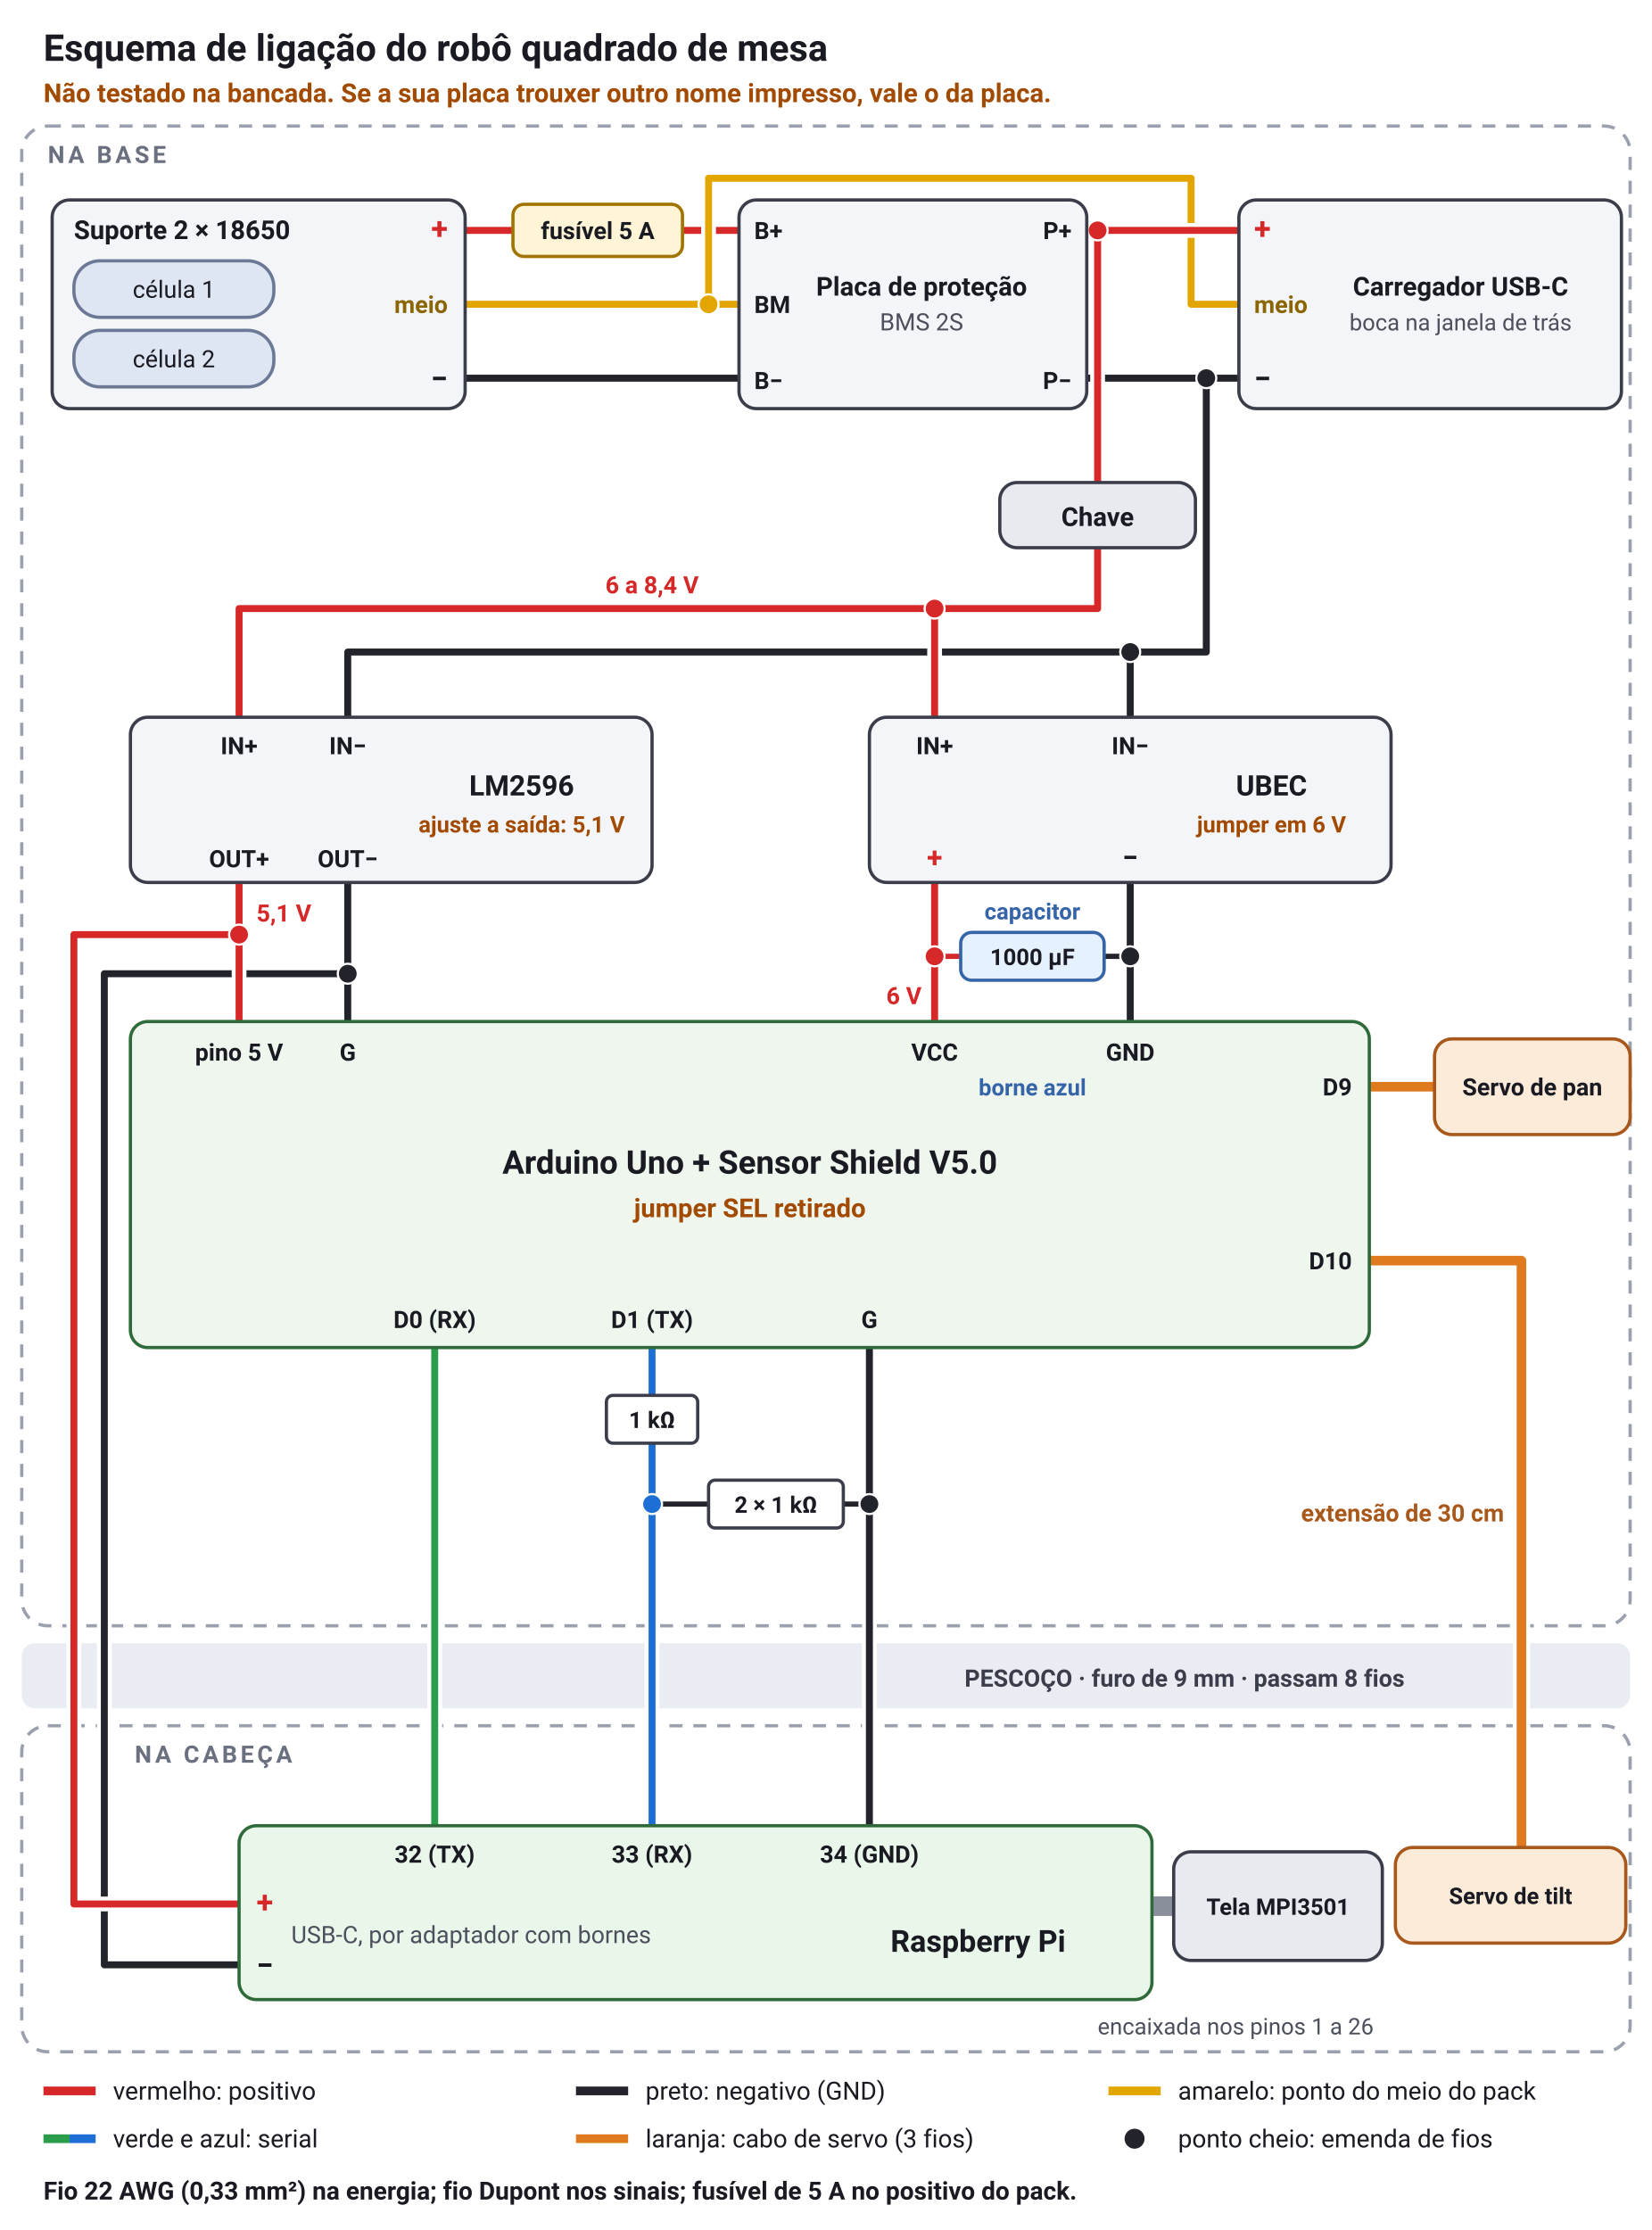
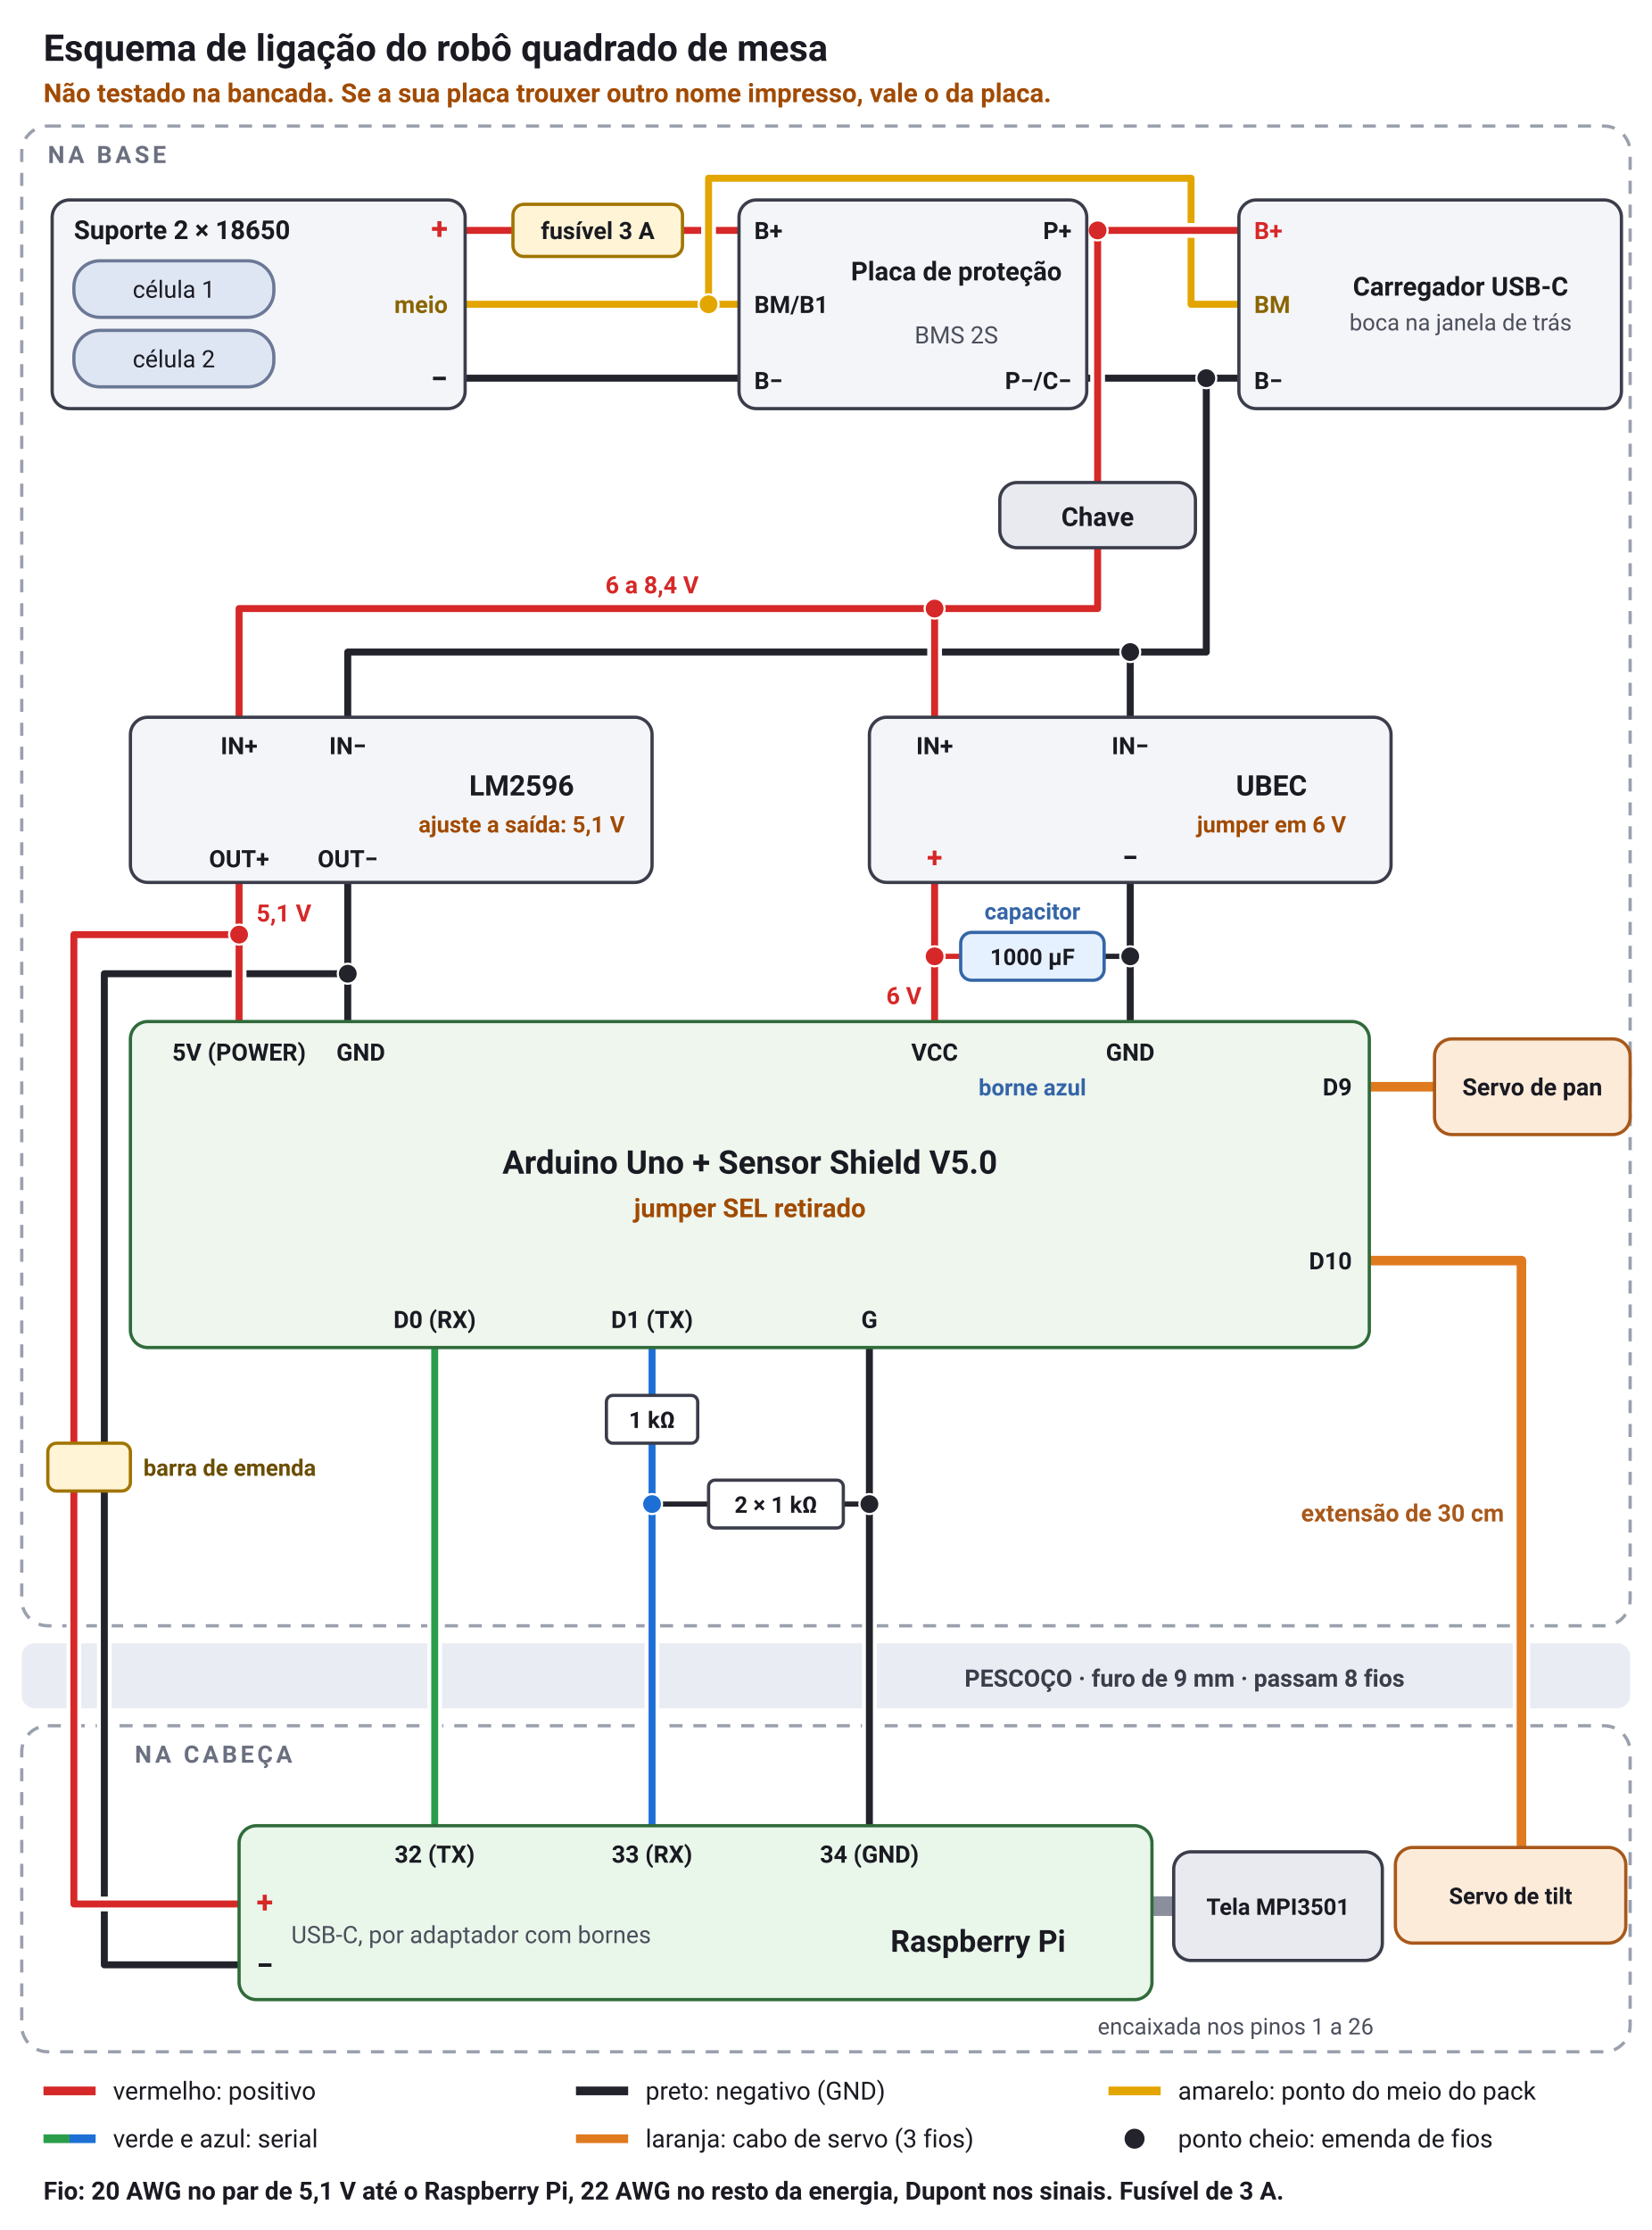
<svg xmlns="http://www.w3.org/2000/svg" viewBox="0 0 760 1026" width="760" height="1026" font-family="Segoe UI, Roboto, Helvetica, Arial, sans-serif" role="img">
  <rect x="0" y="0" width="760" height="1026" fill="#ffffff" />
  <text x="20" y="28" font-size="17" text-anchor="start" font-weight="700" fill="#1a1a22">Esquema de ligação do robô quadrado de mesa</text>
  <text x="20" y="47" font-size="12" text-anchor="start" font-weight="600" fill="#a14a00">Não testado na bancada. Se a sua placa trouxer outro nome impresso, vale o da placa.</text>
  <rect x="10" y="58" width="740" height="690" rx="12" fill="none" stroke="#9aa0ad" stroke-width="1.5" stroke-dasharray="6 5" />
  <text x="22" y="75" font-size="11" text-anchor="start" font-weight="700" fill="#6b7080" letter-spacing="1.5">NA BASE</text>
  <rect x="10" y="756" width="740" height="30" rx="6" fill="#e9ecf2" />
  <rect x="10" y="794" width="740" height="150" rx="12" fill="none" stroke="#9aa0ad" stroke-width="1.5" stroke-dasharray="6 5" />
  <text x="62" y="811" font-size="11" text-anchor="start" font-weight="700" fill="#6b7080" letter-spacing="1.5">NA CABEÇA</text>
  <polyline points="214,106 236,106" fill="none" stroke="#fff" stroke-width="6.8" stroke-linejoin="round" />
  <polyline points="214,106 236,106" fill="none" stroke="#d62828" stroke-width="3.2" stroke-linejoin="round" stroke-linecap="round" />
  <polyline points="314,106 340,106" fill="none" stroke="#fff" stroke-width="6.8" stroke-linejoin="round" />
  <polyline points="314,106 340,106" fill="none" stroke="#d62828" stroke-width="3.2" stroke-linejoin="round" stroke-linecap="round" />
  <polyline points="214,174 340,174" fill="none" stroke="#fff" stroke-width="6.8" stroke-linejoin="round" />
  <polyline points="214,174 340,174" fill="none" stroke="#22232b" stroke-width="3.2" stroke-linejoin="round" stroke-linecap="round" />
  <polyline points="214,140 340,140" fill="none" stroke="#fff" stroke-width="6.8" stroke-linejoin="round" />
  <polyline points="214,140 340,140" fill="none" stroke="#e3a500" stroke-width="3.2" stroke-linejoin="round" stroke-linecap="round" />
  <polyline points="326,140 326,82 548,82 548,140 570,140" fill="none" stroke="#fff" stroke-width="6.8" stroke-linejoin="round" />
  <polyline points="326,140 326,82 548,82 548,140 570,140" fill="none" stroke="#e3a500" stroke-width="3.2" stroke-linejoin="round" stroke-linecap="round" />
  <polyline points="500,174 570,174" fill="none" stroke="#fff" stroke-width="6.8" stroke-linejoin="round" />
  <polyline points="500,174 570,174" fill="none" stroke="#22232b" stroke-width="3.2" stroke-linejoin="round" stroke-linecap="round" />
  <polyline points="500,106 570,106" fill="none" stroke="#fff" stroke-width="6.8" stroke-linejoin="round" />
  <polyline points="500,106 570,106" fill="none" stroke="#d62828" stroke-width="3.2" stroke-linejoin="round" stroke-linecap="round" />
  <polyline points="555,174 555,300 160,300 160,330" fill="none" stroke="#fff" stroke-width="6.8" stroke-linejoin="round" />
  <polyline points="555,174 555,300 160,300 160,330" fill="none" stroke="#22232b" stroke-width="3.2" stroke-linejoin="round" stroke-linecap="round" />
  <polyline points="520,300 520,330" fill="none" stroke="#fff" stroke-width="6.8" stroke-linejoin="round" />
  <polyline points="520,300 520,330" fill="none" stroke="#22232b" stroke-width="3.2" stroke-linejoin="round" stroke-linecap="round" />
  <polyline points="505,106 505,222" fill="none" stroke="#fff" stroke-width="6.8" stroke-linejoin="round" />
  <polyline points="505,106 505,222" fill="none" stroke="#d62828" stroke-width="3.2" stroke-linejoin="round" stroke-linecap="round" />
  <polyline points="505,252 505,280 110,280 110,330" fill="none" stroke="#fff" stroke-width="6.8" stroke-linejoin="round" />
  <polyline points="505,252 505,280 110,280 110,330" fill="none" stroke="#d62828" stroke-width="3.2" stroke-linejoin="round" stroke-linecap="round" />
  <polyline points="430,280 430,330" fill="none" stroke="#fff" stroke-width="6.8" stroke-linejoin="round" />
  <polyline points="430,280 430,330" fill="none" stroke="#d62828" stroke-width="3.2" stroke-linejoin="round" stroke-linecap="round" />
  <polyline points="160,406 160,470" fill="none" stroke="#fff" stroke-width="6.8" stroke-linejoin="round" />
  <polyline points="160,406 160,470" fill="none" stroke="#22232b" stroke-width="3.2" stroke-linejoin="round" stroke-linecap="round" />
  <polyline points="160,448 48,448 48,904 110,904" fill="none" stroke="#fff" stroke-width="6.8" stroke-linejoin="round" />
  <polyline points="160,448 48,448 48,904 110,904" fill="none" stroke="#22232b" stroke-width="3.2" stroke-linejoin="round" stroke-linecap="round" />
  <polyline points="110,406 110,470" fill="none" stroke="#fff" stroke-width="6.8" stroke-linejoin="round" />
  <polyline points="110,406 110,470" fill="none" stroke="#d62828" stroke-width="3.2" stroke-linejoin="round" stroke-linecap="round" />
  <polyline points="110,430 34,430 34,876 110,876" fill="none" stroke="#fff" stroke-width="6.8" stroke-linejoin="round" />
  <polyline points="110,430 34,430 34,876 110,876" fill="none" stroke="#d62828" stroke-width="3.2" stroke-linejoin="round" stroke-linecap="round" />
  <polyline points="430,406 430,470" fill="none" stroke="#fff" stroke-width="6.8" stroke-linejoin="round" />
  <polyline points="430,406 430,470" fill="none" stroke="#d62828" stroke-width="3.2" stroke-linejoin="round" stroke-linecap="round" />
  <polyline points="520,406 520,470" fill="none" stroke="#fff" stroke-width="6.8" stroke-linejoin="round" />
  <polyline points="520,406 520,470" fill="none" stroke="#22232b" stroke-width="3.2" stroke-linejoin="round" stroke-linecap="round" />
  <polyline points="430,440 442,440" fill="none" stroke="#fff" stroke-width="6.0" stroke-linejoin="round" />
  <polyline points="430,440 442,440" fill="none" stroke="#d62828" stroke-width="2.4" stroke-linejoin="round" stroke-linecap="round" />
  <polyline points="508,440 520,440" fill="none" stroke="#fff" stroke-width="6.0" stroke-linejoin="round" />
  <polyline points="508,440 520,440" fill="none" stroke="#22232b" stroke-width="2.4" stroke-linejoin="round" stroke-linecap="round" />
  <polyline points="630,500 660,500" fill="none" stroke="#fff" stroke-width="8.0" stroke-linejoin="round" />
  <polyline points="630,500 660,500" fill="none" stroke="#e07a1f" stroke-width="4.4" stroke-linejoin="round" stroke-linecap="round" />
  <polyline points="630,580 700,580 700,850" fill="none" stroke="#fff" stroke-width="8.0" stroke-linejoin="round" />
  <polyline points="630,580 700,580 700,850" fill="none" stroke="#e07a1f" stroke-width="4.4" stroke-linejoin="round" stroke-linecap="round" />
  <polyline points="200,620 200,840" fill="none" stroke="#fff" stroke-width="6.8" stroke-linejoin="round" />
  <polyline points="200,620 200,840" fill="none" stroke="#2a9d4b" stroke-width="3.2" stroke-linejoin="round" stroke-linecap="round" />
  <polyline points="300,620 300,642" fill="none" stroke="#fff" stroke-width="6.8" stroke-linejoin="round" />
  <polyline points="300,620 300,642" fill="none" stroke="#1d6fd6" stroke-width="3.2" stroke-linejoin="round" stroke-linecap="round" />
  <polyline points="300,664 300,840" fill="none" stroke="#fff" stroke-width="6.8" stroke-linejoin="round" />
  <polyline points="300,664 300,840" fill="none" stroke="#1d6fd6" stroke-width="3.2" stroke-linejoin="round" stroke-linecap="round" />
  <polyline points="300,692 326,692" fill="none" stroke="#fff" stroke-width="6.0" stroke-linejoin="round" />
  <polyline points="300,692 326,692" fill="none" stroke="#22232b" stroke-width="2.4" stroke-linejoin="round" stroke-linecap="round" />
  <polyline points="388,692 400,692" fill="none" stroke="#fff" stroke-width="6.0" stroke-linejoin="round" />
  <polyline points="388,692 400,692" fill="none" stroke="#22232b" stroke-width="2.4" stroke-linejoin="round" stroke-linecap="round" />
  <polyline points="400,620 400,840" fill="none" stroke="#fff" stroke-width="6.8" stroke-linejoin="round" />
  <polyline points="400,620 400,840" fill="none" stroke="#22232b" stroke-width="3.2" stroke-linejoin="round" stroke-linecap="round" />
  <polyline points="530,877 540,877" fill="none" stroke="#fff" stroke-width="12.6" stroke-linejoin="round" />
  <polyline points="530,877 540,877" fill="none" stroke="#8a8f9c" stroke-width="9" stroke-linejoin="round" stroke-linecap="round" />
  <circle cx="326" cy="140" r="4.6" fill="#e3a500" stroke="#fff" stroke-width="1" />
  <circle cx="505" cy="106" r="4.6" fill="#d62828" stroke="#fff" stroke-width="1" />
  <circle cx="555" cy="174" r="4.6" fill="#22232b" stroke="#fff" stroke-width="1" />
  <circle cx="520" cy="300" r="4.6" fill="#22232b" stroke="#fff" stroke-width="1" />
  <circle cx="430" cy="280" r="4.6" fill="#d62828" stroke="#fff" stroke-width="1" />
  <circle cx="110" cy="430" r="4.6" fill="#d62828" stroke="#fff" stroke-width="1" />
  <circle cx="160" cy="448" r="4.6" fill="#22232b" stroke="#fff" stroke-width="1" />
  <circle cx="430" cy="440" r="4.6" fill="#d62828" stroke="#fff" stroke-width="1" />
  <circle cx="520" cy="440" r="4.6" fill="#22232b" stroke="#fff" stroke-width="1" />
  <circle cx="300" cy="692" r="4.6" fill="#1d6fd6" stroke="#fff" stroke-width="1" />
  <circle cx="400" cy="692" r="4.6" fill="#22232b" stroke="#fff" stroke-width="1" />
  <text x="545" y="776" font-size="11" text-anchor="middle" font-weight="700" fill="#3b3d4a">PESCOÇO · furo de 9 mm · passam 8 fios</text>
  <rect x="24" y="92" width="190" height="96" rx="8" fill="#f4f5f8" stroke="#3b3d4a" stroke-width="1.5" />
  <text x="34" y="110" font-size="12" text-anchor="start" font-weight="700" fill="#1a1a22">Suporte 2 × 18650</text>
  <rect x="34" y="120" width="92" height="26" rx="12" fill="#dfe6f3" stroke="#6b7896" stroke-width="1.5" />
  <text x="80" y="137" font-size="11" text-anchor="middle" font-weight="400" fill="#1a1a22">célula 1</text>
  <rect x="34" y="152" width="92" height="26" rx="12" fill="#dfe6f3" stroke="#6b7896" stroke-width="1.5" />
  <text x="80" y="169" font-size="11" text-anchor="middle" font-weight="400" fill="#1a1a22">célula 2</text>
  <text x="206" y="110" font-size="14" text-anchor="end" font-weight="700" fill="#d62828">+</text>
  <text x="206" y="144" font-size="11" text-anchor="end" font-weight="700" fill="#8a6500">meio</text>
  <text x="206" y="179" font-size="14" text-anchor="end" font-weight="700" fill="#1a1a22">−</text>
  <rect x="236" y="94" width="78" height="24" rx="5" fill="#fff4d6" stroke="#a17400" stroke-width="1.5" />
-   <text x="275" y="110" font-size="11" text-anchor="middle" font-weight="600" fill="#1a1a22">fusível 5 A</text>
+   <text x="275" y="110" font-size="11" text-anchor="middle" font-weight="600" fill="#1a1a22">fusível 3 A</text>
  <rect x="340" y="92" width="160" height="96" rx="8" fill="#f4f5f8" stroke="#3b3d4a" stroke-width="1.5" />
  <text x="347" y="110" font-size="11" text-anchor="start" font-weight="700" fill="#1a1a22">B+</text>
  <text x="493" y="110" font-size="11" text-anchor="end" font-weight="700" fill="#1a1a22">P+</text>
-   <text x="347" y="144" font-size="11" text-anchor="start" font-weight="700" fill="#1a1a22">BM</text>
+   <text x="347" y="144" font-size="11" text-anchor="start" font-weight="700" fill="#1a1a22">BM/B1</text>
  <text x="493" y="144" font-size="11" text-anchor="end" font-weight="700" fill="#1a1a22" />
  <text x="347" y="179" font-size="11" text-anchor="start" font-weight="700" fill="#1a1a22">B−</text>
-   <text x="493" y="179" font-size="11" text-anchor="end" font-weight="700" fill="#1a1a22">P−</text>
-   <text x="424" y="136" font-size="12" text-anchor="middle" font-weight="700" fill="#1a1a22">Placa de proteção</text>
-   <text x="424" y="152" font-size="11" text-anchor="middle" font-weight="400" fill="#4c4f5c">BMS 2S</text>
+   <text x="493" y="179" font-size="11" text-anchor="end" font-weight="700" fill="#1a1a22">P−/C−</text>
+   <text x="440" y="129" font-size="12" text-anchor="middle" font-weight="700" fill="#1a1a22">Placa de proteção</text>
+   <text x="440" y="158" font-size="11" text-anchor="middle" font-weight="400" fill="#4c4f5c">BMS 2S</text>
  <rect x="570" y="92" width="176" height="96" rx="8" fill="#f4f5f8" stroke="#3b3d4a" stroke-width="1.5" />
-   <text x="577" y="110" font-size="14" text-anchor="start" font-weight="700" fill="#d62828">+</text>
-   <text x="577" y="144" font-size="11" text-anchor="start" font-weight="700" fill="#8a6500">meio</text>
-   <text x="577" y="179" font-size="14" text-anchor="start" font-weight="700" fill="#1a1a22">−</text>
+   <text x="577" y="110" font-size="11" text-anchor="start" font-weight="700" fill="#d62828">B+</text>
+   <text x="577" y="144" font-size="11" text-anchor="start" font-weight="700" fill="#8a6500">BM</text>
+   <text x="577" y="179" font-size="11" text-anchor="start" font-weight="700" fill="#1a1a22">B−</text>
  <text x="672" y="136" font-size="12" text-anchor="middle" font-weight="700" fill="#1a1a22">Carregador USB-C</text>
  <text x="672" y="152" font-size="10.5" text-anchor="middle" font-weight="400" fill="#4c4f5c">boca na janela de trás</text>
  <rect x="460" y="222" width="90" height="30" rx="8" fill="#e8eaf0" stroke="#3b3d4a" stroke-width="1.5" />
  <text x="505" y="242" font-size="12" text-anchor="middle" font-weight="700" fill="#1a1a22">Chave</text>
  <text x="300" y="273" font-size="11" text-anchor="middle" font-weight="600" fill="#d62828">6 a 8,4 V</text>
  <rect x="60" y="330" width="240" height="76" rx="8" fill="#f4f5f8" stroke="#3b3d4a" stroke-width="1.5" />
  <text x="110" y="347" font-size="11" text-anchor="middle" font-weight="700" fill="#1a1a22">IN+</text>
  <text x="160" y="347" font-size="11" text-anchor="middle" font-weight="700" fill="#1a1a22">IN−</text>
  <text x="110" y="399" font-size="11" text-anchor="middle" font-weight="700" fill="#1a1a22">OUT+</text>
  <text x="160" y="399" font-size="11" text-anchor="middle" font-weight="700" fill="#1a1a22">OUT−</text>
  <text x="240" y="366" font-size="13" text-anchor="middle" font-weight="700" fill="#1a1a22">LM2596</text>
  <text x="240" y="383" font-size="10.5" text-anchor="middle" font-weight="600" fill="#a14a00">ajuste a saída: 5,1 V</text>
  <rect x="400" y="330" width="240" height="76" rx="8" fill="#f4f5f8" stroke="#3b3d4a" stroke-width="1.5" />
  <text x="430" y="347" font-size="11" text-anchor="middle" font-weight="700" fill="#1a1a22">IN+</text>
  <text x="520" y="347" font-size="11" text-anchor="middle" font-weight="700" fill="#1a1a22">IN−</text>
  <text x="430" y="399" font-size="13" text-anchor="middle" font-weight="700" fill="#d62828">+</text>
  <text x="520" y="399" font-size="13" text-anchor="middle" font-weight="700" fill="#1a1a22">−</text>
  <text x="585" y="366" font-size="13" text-anchor="middle" font-weight="700" fill="#1a1a22">UBEC</text>
  <text x="585" y="383" font-size="10.5" text-anchor="middle" font-weight="600" fill="#a14a00">jumper em 6 V</text>
  <text x="118" y="424" font-size="11" text-anchor="start" font-weight="600" fill="#d62828">5,1 V</text>
  <text x="424" y="462" font-size="11" text-anchor="end" font-weight="600" fill="#d62828">6 V</text>
  <rect x="442" y="429" width="66" height="22" rx="5" fill="#e6f1ff" stroke="#3565a8" stroke-width="1.5" />
  <text x="475" y="444" font-size="10.5" text-anchor="middle" font-weight="600" fill="#1a1a22">1000 µF</text>
  <text x="475" y="423" font-size="10.5" text-anchor="middle" font-weight="600" fill="#3565a8">capacitor</text>
  <rect x="60" y="470" width="570" height="150" rx="8" fill="#eef6ee" stroke="#2f6b3a" stroke-width="1.5" />
-   <text x="110" y="488" font-size="11" text-anchor="middle" font-weight="700" fill="#1a1a22">pino 5 V</text>
-   <text x="160" y="488" font-size="11" text-anchor="middle" font-weight="700" fill="#1a1a22">G</text>
+   <text x="110" y="488" font-size="11" text-anchor="middle" font-weight="700" fill="#1a1a22">5V (POWER)</text>
+   <text x="166" y="488" font-size="11" text-anchor="middle" font-weight="700" fill="#1a1a22">GND</text>
  <text x="430" y="488" font-size="11" text-anchor="middle" font-weight="700" fill="#1a1a22">VCC</text>
  <text x="520" y="488" font-size="11" text-anchor="middle" font-weight="700" fill="#1a1a22">GND</text>
  <text x="475" y="504" font-size="10.5" text-anchor="middle" font-weight="600" fill="#3565a8">borne azul</text>
  <text x="345" y="540" font-size="15" text-anchor="middle" font-weight="700" fill="#1a1a22">Arduino Uno + Sensor Shield V5.0</text>
  <text x="345" y="560" font-size="12" text-anchor="middle" font-weight="600" fill="#a14a00">jumper SEL retirado</text>
  <text x="622" y="504" font-size="11" text-anchor="end" font-weight="700" fill="#1a1a22">D9</text>
  <text x="622" y="584" font-size="11" text-anchor="end" font-weight="700" fill="#1a1a22">D10</text>
  <text x="200" y="611" font-size="11" text-anchor="middle" font-weight="700" fill="#1a1a22">D0 (RX)</text>
  <text x="300" y="611" font-size="11" text-anchor="middle" font-weight="700" fill="#1a1a22">D1 (TX)</text>
  <text x="400" y="611" font-size="11" text-anchor="middle" font-weight="700" fill="#1a1a22">G</text>
  <rect x="279" y="642" width="42" height="22" rx="3" fill="#fff" stroke="#3b3d4a" stroke-width="1.5" />
  <text x="300" y="657" font-size="10.5" text-anchor="middle" font-weight="600" fill="#1a1a22">1 kΩ</text>
  <rect x="326" y="681" width="62" height="22" rx="3" fill="#fff" stroke="#3b3d4a" stroke-width="1.5" />
  <text x="357" y="696" font-size="10.5" text-anchor="middle" font-weight="600" fill="#1a1a22">2 × 1 kΩ</text>
+   <rect x="22" y="664" width="38" height="22" rx="4" fill="#fff4d6" stroke="#a17400" stroke-width="1.5" />
+   <text x="66" y="679" font-size="10.5" text-anchor="start" font-weight="600" fill="#6b4e00">barra de emenda</text>
  <rect x="660" y="478" width="90" height="44" rx="8" fill="#fdebd9" stroke="#a8581a" stroke-width="1.5" />
  <text x="705" y="504" font-size="11" text-anchor="middle" font-weight="700" fill="#1a1a22">Servo de pan</text>
  <text x="692" y="700" font-size="11" text-anchor="end" font-weight="600" fill="#a8581a">extensão de 30 cm</text>
  <rect x="110" y="840" width="420" height="80" rx="8" fill="#e9f6ea" stroke="#2f6b3a" stroke-width="1.5" />
  <text x="200" y="857" font-size="11" text-anchor="middle" font-weight="700" fill="#1a1a22">32 (TX)</text>
  <text x="300" y="857" font-size="11" text-anchor="middle" font-weight="700" fill="#1a1a22">33 (RX)</text>
  <text x="400" y="857" font-size="11" text-anchor="middle" font-weight="700" fill="#1a1a22">34 (GND)</text>
  <text x="118" y="880" font-size="14" text-anchor="start" font-weight="700" fill="#d62828">+</text>
  <text x="118" y="909" font-size="14" text-anchor="start" font-weight="700" fill="#1a1a22">−</text>
  <text x="134" y="894" font-size="11" text-anchor="start" font-weight="400" fill="#4c4f5c">USB-C, por adaptador com bornes</text>
  <text x="450" y="898" font-size="14" text-anchor="middle" font-weight="700" fill="#1a1a22">Raspberry Pi</text>
  <rect x="540" y="852" width="96" height="50" rx="8" fill="#e8eaf0" stroke="#3b3d4a" stroke-width="1.5" />
  <text x="588" y="881" font-size="10.5" text-anchor="middle" font-weight="700" fill="#1a1a22">Tela MPI3501</text>
  <text x="632" y="936" font-size="10.5" text-anchor="end" font-weight="400" fill="#4c4f5c">encaixada nos pinos 1 a 26</text>
  <rect x="642" y="850" width="106" height="44" rx="8" fill="#fdebd9" stroke="#a8581a" stroke-width="1.5" />
  <text x="695" y="876" font-size="10.5" text-anchor="middle" font-weight="700" fill="#1a1a22">Servo de tilt</text>
  <line x1="20.0" y1="962" x2="44.0" y2="962" stroke="#d62828" stroke-width="4" />
  <text x="52" y="966" font-size="11.5" text-anchor="start" font-weight="400" fill="#1a1a22">vermelho: positivo</text>
  <line x1="265.0" y1="962" x2="289.0" y2="962" stroke="#22232b" stroke-width="4" />
  <text x="297" y="966" font-size="11.5" text-anchor="start" font-weight="400" fill="#1a1a22">preto: negativo (GND)</text>
  <line x1="510.0" y1="962" x2="534.0" y2="962" stroke="#e3a500" stroke-width="4" />
  <text x="542" y="966" font-size="11.5" text-anchor="start" font-weight="400" fill="#1a1a22">amarelo: ponto do meio do pack</text>
  <line x1="20.0" y1="984" x2="32.0" y2="984" stroke="#2a9d4b" stroke-width="4" />
  <line x1="32.0" y1="984" x2="44.0" y2="984" stroke="#1d6fd6" stroke-width="4" />
  <text x="52" y="988" font-size="11.5" text-anchor="start" font-weight="400" fill="#1a1a22">verde e azul: serial</text>
  <line x1="265.0" y1="984" x2="289.0" y2="984" stroke="#e07a1f" stroke-width="4" />
  <text x="297" y="988" font-size="11.5" text-anchor="start" font-weight="400" fill="#1a1a22">laranja: cabo de servo (3 fios)</text>
  <circle cx="522" cy="984" r="4.6" fill="#22232b" />
  <text x="542" y="988" font-size="11.5" text-anchor="start" font-weight="400" fill="#1a1a22">ponto cheio: emenda de fios</text>
-   <text x="20" y="1012" font-size="11.5" text-anchor="start" font-weight="600" fill="#1a1a22">Fio 22 AWG (0,33 mm²) na energia; fio Dupont nos sinais; fusível de 5 A no positivo do pack.</text>
+   <text x="20" y="1012" font-size="11.5" text-anchor="start" font-weight="600" fill="#1a1a22">Fio: 20 AWG no par de 5,1 V até o Raspberry Pi, 22 AWG no resto da energia, Dupont nos sinais. Fusível de 3 A.</text>
</svg>
